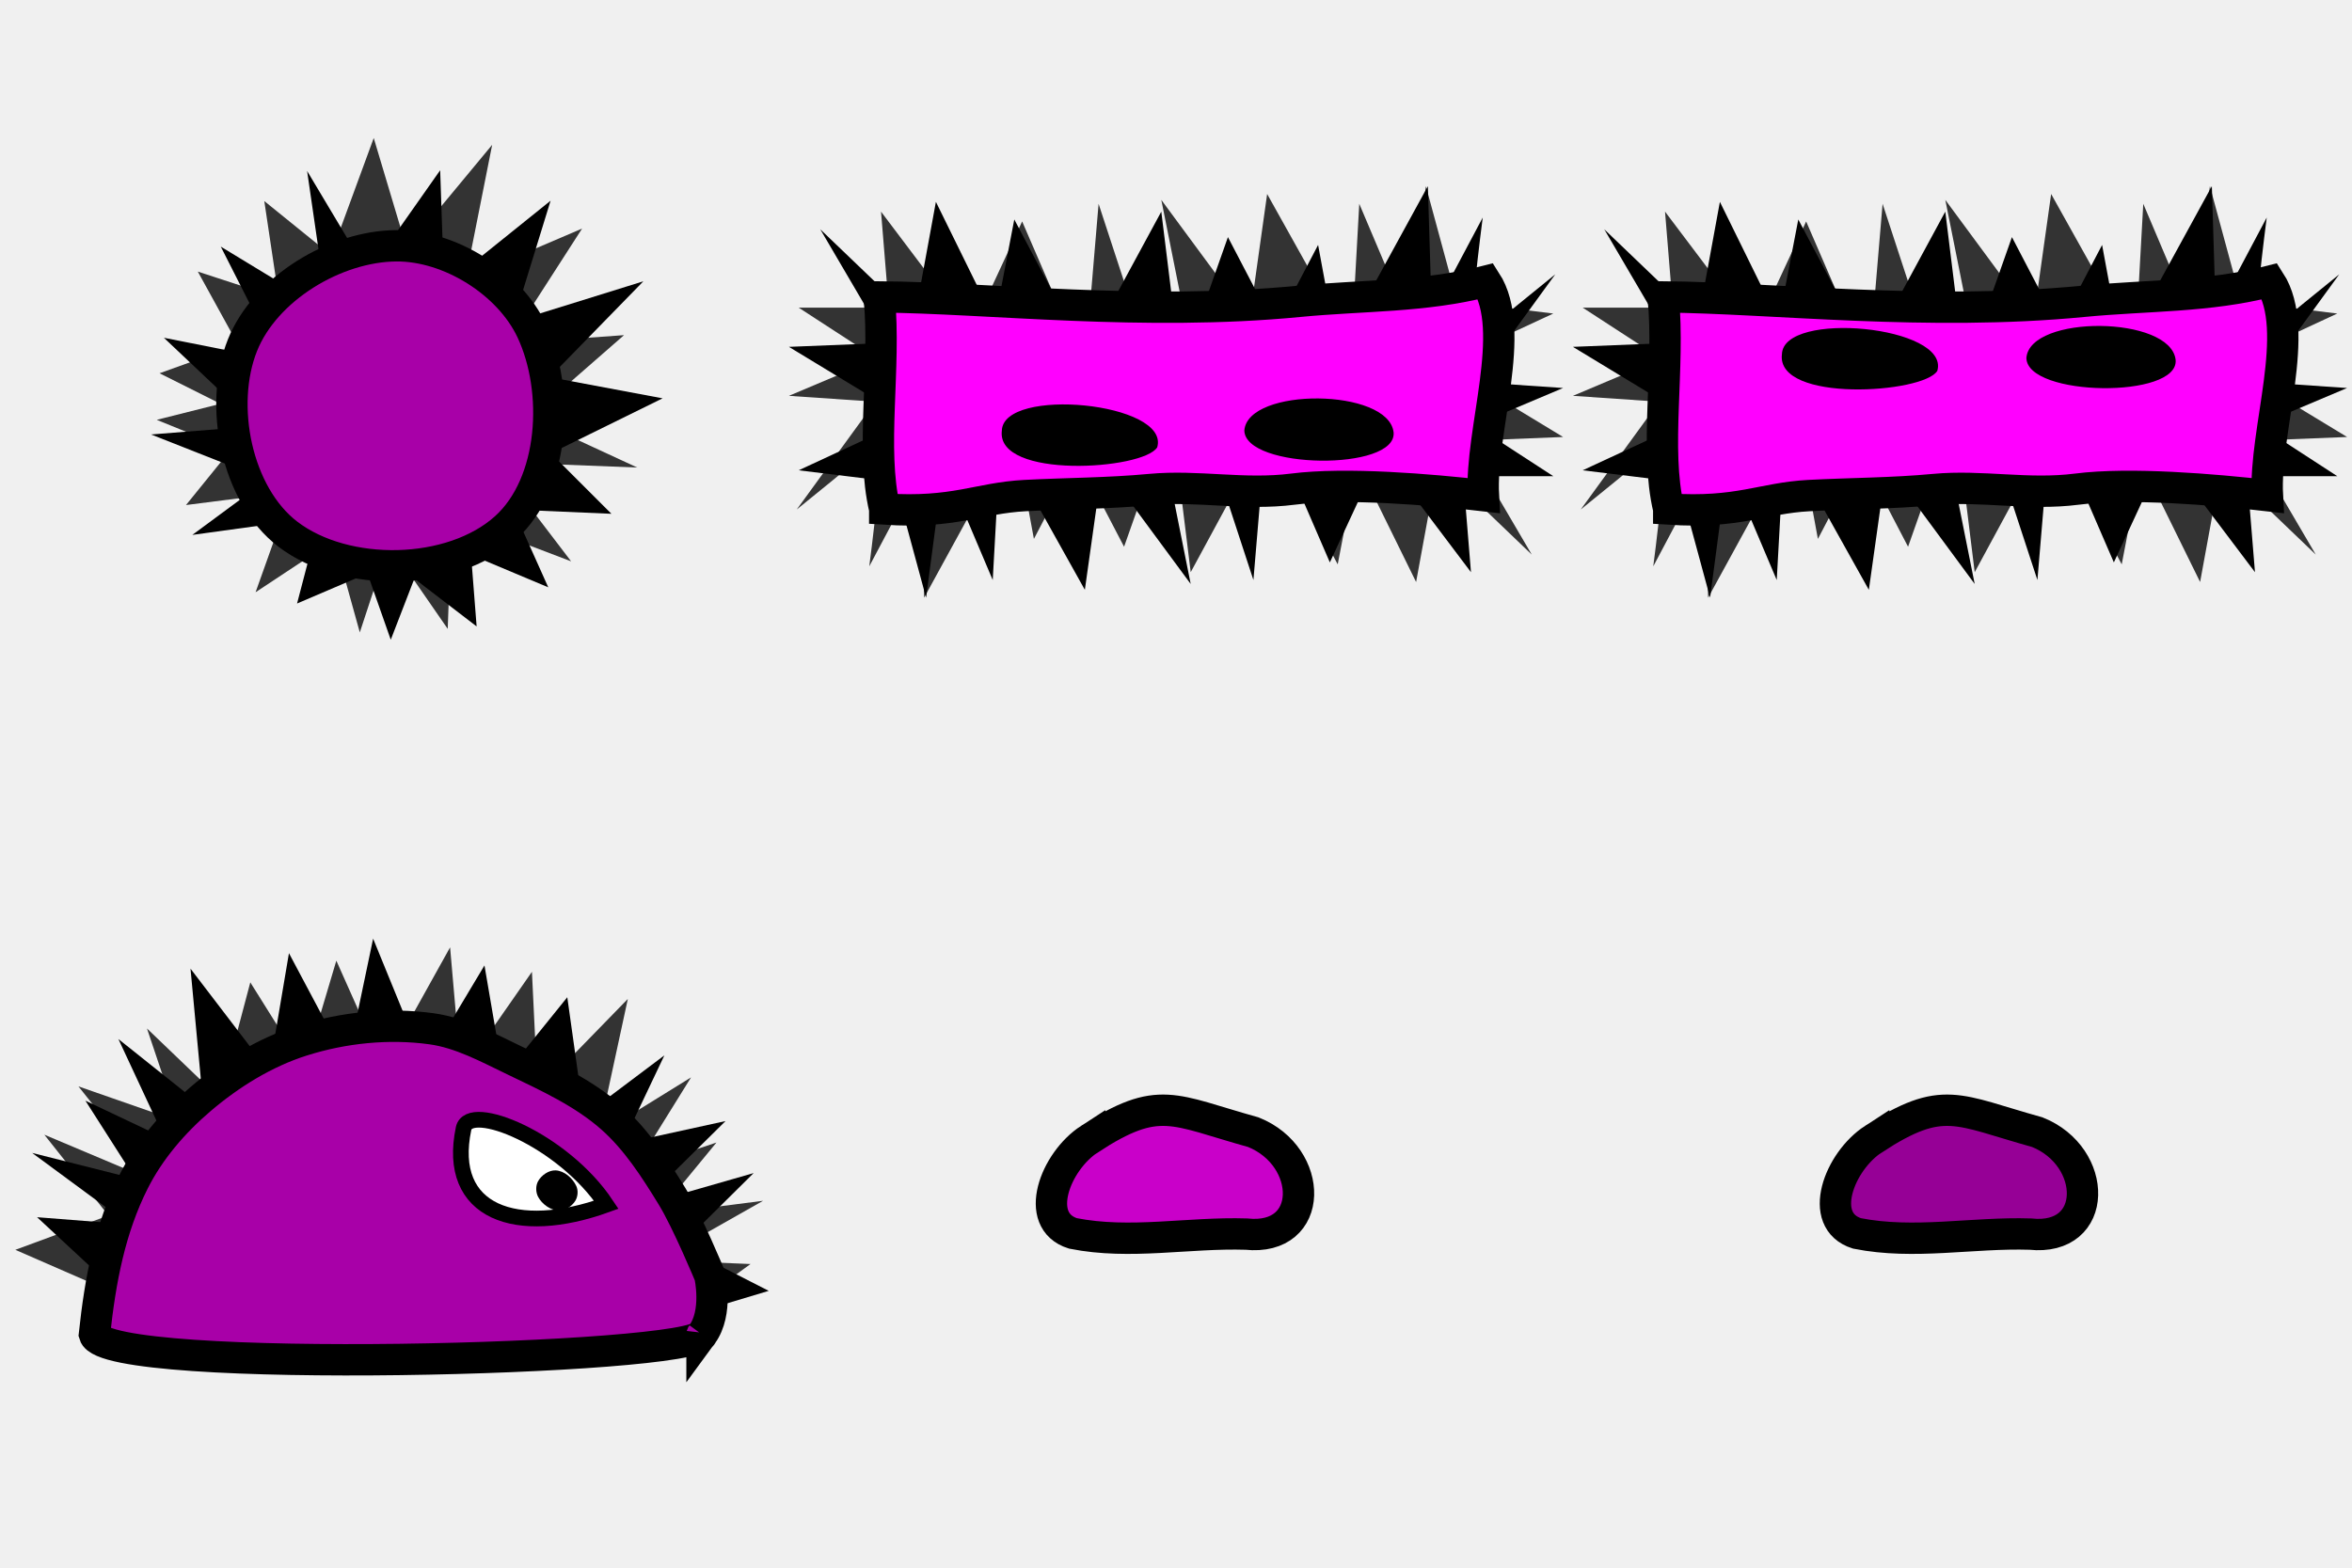
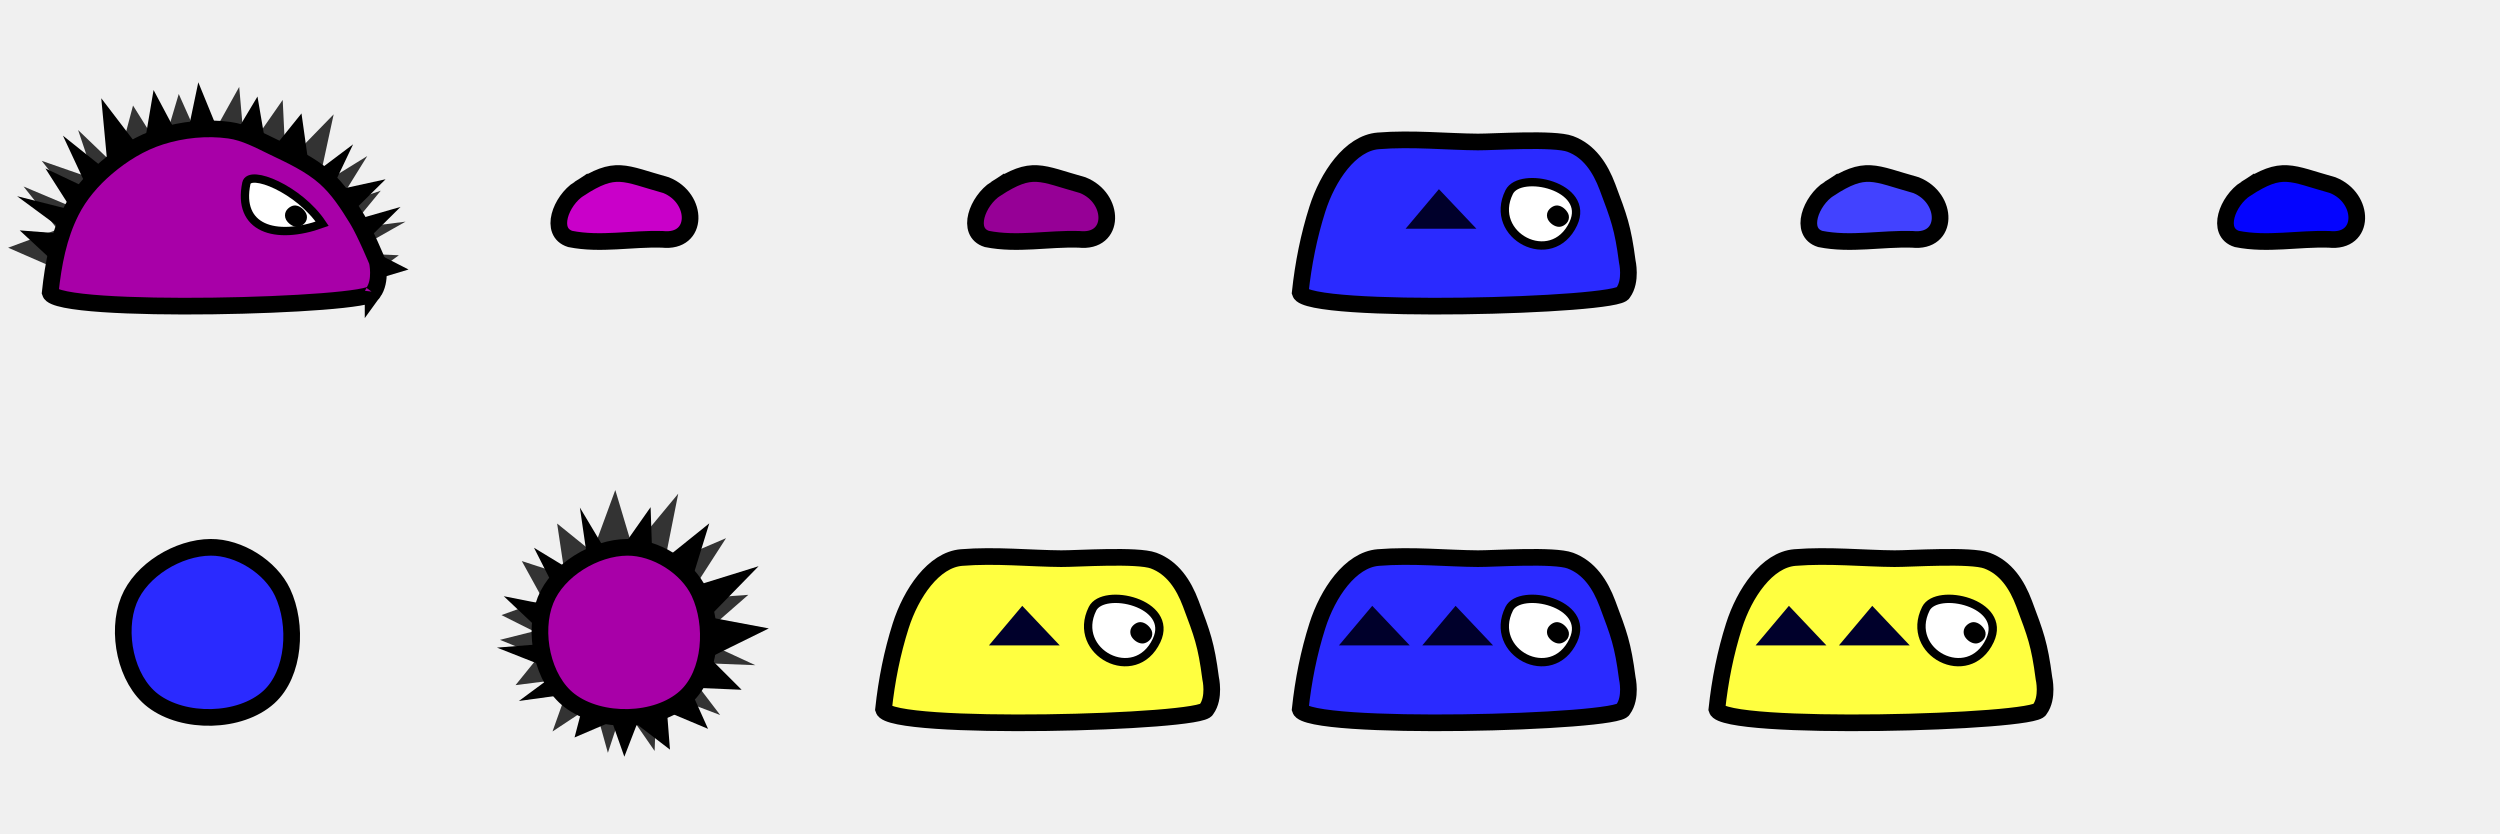
- <svg xmlns="http://www.w3.org/2000/svg" width="150" height="100" id="svg2" version="1.1">
+ <svg xmlns="http://www.w3.org/2000/svg" width="300" height="100" id="svg2" version="1.1">
  <defs id="defs4" />
  <g id="layer1" transform="translate(0,-952.3622)">
-     <g transform="translate(0,-50.00003)" id="g4556-2">
-       <path style="fill:#333333;fill-opacity:1;stroke:none" d="m 91.688,1031.987 -1.375,7.5 -3.75,-7.625 -1.25,6.5 -4.5,-8.5 -4.875,9 -1.25,-10.125 -3,8.5 -3,-5.75 -2.75,5.25 -1.25,-6.75 -5.75,10.5 -0.25,-8.125 -3.25,6.125 c 0,0 1.125,-8.5 0.5,-7.875 -0.625,0.625 -5.125,4.25 -5.125,4.25 l 5,-6.875 -5.5,-0.375 5.625,-2.375 -5,-3.25 5.75,0 -0.5,-6.125 5.75,7.625 3.25,-7 4,9.25 0.875,-10.375 2.375,7.25 3,-0.625 -1.375,-6.875 5.625,7.625 1.125,-8 5.375,9.625 0.5,-9 3.125,7.375 1.125,-8.5 2,7.375 6.125,0.75 -7,3.25 7.625,4.625 -6.25,0.25 4.25,7.25 z" id="path4504-5" />
-       <path id="path4502-2" d="m 58.312,1022.737 1.375,-7.5 3.75,7.625 1.25,-6.5 4.5,8.5 4.875,-9 1.25,10.125 3,-8.5 3,5.75 2.75,-5.25 1.25,6.75 5.75,-10.5 0.25,8.125 3.25,-6.125 c 0,0 -1.125,8.5 -0.5,7.875 0.625,-0.625 5.125,-4.25 5.125,-4.25 l -5,6.875 5.5,0.375 -5.625,2.375 5,3.25 -5.75,0 0.5,6.125 -5.75,-7.625 -3.25,7 -4,-9.25 -0.875,10.375 -2.375,-7.25 -3,0.625 1.375,6.875 -5.625,-7.625 -1.125,8 -5.375,-9.625 -0.5,9 -3.125,-7.375 -1.125,8.5 -2,-7.375 -6.125,-0.75 7,-3.25 -7.625,-4.625 6.25,-0.25 -4.25,-7.25 z" style="fill:#000000;fill-opacity:1;stroke:none" />
-       <path id="path4476-92" d="m 56.424,1034.835 c 4.471,0.289 5.952,-0.702 8.942,-0.861 2.668,-0.141 5.316,-0.134 7.991,-0.386 3.031,-0.286 5.983,0.375 9.094,-0.024 3.371,-0.432 8.787,0.022 12.154,0.41 -0.226,-4.152 2.206,-10.491 0.151,-13.669 -3.9,1.01 -7.854,0.887 -11.904,1.279 -9.923,0.96 -19.782,-0.225 -26.778,-0.285 0.437,4.584 -0.571,9.653 0.35,13.535 z" style="fill:#ff00ff;stroke:#000000;stroke-width:2;stroke-linecap:butt;stroke-linejoin:miter;stroke-miterlimit:4;stroke-opacity:1;stroke-dasharray:none" />
-       <path style="fill:#000000;fill-opacity:1;stroke:none" d="m 63.893,1029.836 c -0.375,3.111 9.032,2.505 9.91,1.058 0.831,-2.869 -9.835,-3.885 -9.91,-1.058 z" id="path3917-4-6" />
-       <path style="fill:#000000;fill-opacity:1;stroke:none" d="m 88.877,1029.939 c -0.326,-2.828 -9.302,-2.892 -9.518,-0.119 0.039,2.486 9.75,2.613 9.518,0.119 z" id="path3919-7-7" />
+     <g id="g4616-4-5" transform="matrix(-1,0,0,1,203.5948,-47.69887)" style="fill:#2a2aff;fill-opacity:1">
+       <path id="path4024-4-80" d="m 8.823,1035.185 c 0.375,1.625 38,2.625 38.75,0 -0.375,-3.5 -1.043,-6.817 -2.058,-10.015 -1.247,-3.93 -3.966,-7.932 -7.303,-8.204 -4.044,-0.331 -8.343,0.111 -11.962,0.134 -1.873,0.012 -9.131,-0.491 -11.084,0.232 -2.263,0.837 -3.6,2.857 -4.47,5.174 -1.36,3.626 -1.841,4.839 -2.373,8.929 0,0 -0.539,2.338 0.5,3.75 z" style="fill:#2a2aff;fill-opacity:1;stroke:#000000;stroke-width:2;stroke-linecap:butt;stroke-linejoin:miter;stroke-miterlimit:4;stroke-opacity:1;stroke-dasharray:none" />
    </g>
-     <g transform="translate(50,-50.00003)" id="g4556-7-4">
-       <path style="fill:#333333;fill-opacity:1;stroke:none" d="m 91.688,1031.987 -1.375,7.5 -3.75,-7.625 -1.25,6.5 -4.5,-8.5 -4.875,9 -1.25,-10.125 -3,8.5 -3,-5.75 -2.75,5.25 -1.25,-6.75 -5.75,10.5 -0.25,-8.125 -3.25,6.125 c 0,0 1.125,-8.5 0.5,-7.875 -0.625,0.625 -5.125,4.25 -5.125,4.25 l 5,-6.875 -5.5,-0.375 5.625,-2.375 -5,-3.25 5.75,0 -0.5,-6.125 5.75,7.625 3.25,-7 4,9.25 0.875,-10.375 2.375,7.25 3,-0.625 -1.375,-6.875 5.625,7.625 1.125,-8 5.375,9.625 0.5,-9 3.125,7.375 1.125,-8.5 2,7.375 6.125,0.75 -7,3.25 7.625,4.625 -6.25,0.25 4.25,7.25 z" id="path4504-2-2" />
-       <path id="path4502-3-7" d="m 58.312,1022.737 1.375,-7.5 3.75,7.625 1.25,-6.5 4.5,8.5 4.875,-9 1.25,10.125 3,-8.5 3,5.75 2.75,-5.25 1.25,6.75 5.75,-10.5 0.25,8.125 3.25,-6.125 c 0,0 -1.125,8.5 -0.5,7.875 0.625,-0.625 5.125,-4.25 5.125,-4.25 l -5,6.875 5.5,0.375 -5.625,2.375 5,3.25 -5.75,0 0.5,6.125 -5.75,-7.625 -3.25,7 -4,-9.25 -0.875,10.375 -2.375,-7.25 -3,0.625 1.375,6.875 -5.625,-7.625 -1.125,8 -5.375,-9.625 -0.5,9 -3.125,-7.375 -1.125,8.5 -2,-7.375 -6.125,-0.75 7,-3.25 -7.625,-4.625 6.25,-0.25 -4.25,-7.25 z" style="fill:#000000;fill-opacity:1;stroke:none" />
-       <path id="path4476-9-4" d="m 56.424,1034.835 c 4.471,0.289 5.952,-0.702 8.942,-0.861 2.668,-0.141 5.316,-0.134 7.991,-0.386 3.031,-0.286 5.983,0.375 9.094,-0.024 3.371,-0.432 8.787,0.022 12.154,0.41 -0.226,-4.152 2.206,-10.491 0.151,-13.669 -3.9,1.01 -7.854,0.887 -11.904,1.279 -9.923,0.96 -19.782,-0.225 -26.778,-0.285 0.437,4.584 -0.571,9.653 0.35,13.535 z" style="fill:#ff00ff;stroke:#000000;stroke-width:2;stroke-linecap:butt;stroke-linejoin:miter;stroke-miterlimit:4;stroke-opacity:1;stroke-dasharray:none" />
+     <path style="fill:#4242ff;fill-opacity:1;stroke:#000000;stroke-width:2;stroke-linecap:butt;stroke-linejoin:miter;stroke-miterlimit:4;stroke-opacity:1;stroke-dasharray:none" d="m 219.494,975.015 c 4.425,-2.865 5.302,-1.859 10.438,-0.433 3.879,1.553 3.95,6.97 -0.451,6.501 -3.68,-0.118 -7.413,0.682 -11.053,-0.045 -2.57,-0.81 -1.133,-4.6 1.066,-6.024 z" id="path4583-7-1" />
+     <g transform="translate(120.3805,-99.84317)" id="g4880-6-7-78">
+       <path transform="translate(0,952.3622)" id="path4876-7-7-1" d="m 68.413,126.693 c 2.127,-4.526 -6.387,-6.418 -7.69,-3.801 -2.604,5.231 5.116,9.278 7.69,3.801 z" style="fill:#ffffff;fill-opacity:1;stroke:#000000;stroke-width:1;stroke-linecap:butt;stroke-linejoin:miter;stroke-miterlimit:4;stroke-opacity:1;stroke-dasharray:none" />
+       <path id="path4878-2-1-5" d="m 66.5,1076.862 c -0.439,-0.023 -0.91,0.304 -1.125,0.688 -0.163,0.291 -0.157,0.706 0,1 0.248,0.464 0.787,0.86 1.312,0.875 0.411,0.012 0.847,-0.275 1.062,-0.625 0.164,-0.267 0.192,-0.652 0.062,-0.938 -0.228,-0.501 -0.763,-0.972 -1.312,-1 z" style="fill:#000000;fill-opacity:1;stroke:none" />
    </g>
-     <path style="fill:#000000;fill-opacity:1;stroke:none" d="m 113.643,974.961 c -0.375,3.111 9.032,2.505 9.91,1.058 0.831,-2.869 -9.835,-3.885 -9.91,-1.058 z" id="path3917-4-0-0" />
-     <path style="fill:#000000;fill-opacity:1;stroke:none" d="m 138.752,975.314 c -0.326,-2.828 -9.302,-2.892 -9.518,-0.119 0.039,2.486 9.75,2.613 9.518,0.119 z" id="path3919-7-0-1" />
-     <g id="g4616" transform="matrix(-1,0,0,1,53.59477,2.301131)">
-       <path id="path4581" d="m 42.238,1021.574 1.984,-5.909 -4.634,4.443 -1.957,-7.384 -3.439,5.495 -2.047,-6.879 -3.018,6.766 -4.237,-7.616 -0.702,8.048 -4.518,-6.487 -0.366,7.634 -5.75,-5.904 1.871,8.655 -5.902,-3.65 3.682,5.931 -5.302,-1.775 3.763,4.577 -6.737,-0.862 6.686,3.789 -5.884,0.245 4.866,3.535 36.25,-1.923 5.771,-2.518 -5.939,-2.189 4.089,-5.155 -6.957,2.932 4.78,-6.013 z" style="fill:#333333;fill-opacity:1;stroke:none" />
-       <path style="fill:#000000;fill-opacity:1;stroke:none" d="m 13.898,1023.01 -2.675,-5.63 5.131,3.858 1.062,-7.565 4.07,5.045 1.211,-7.074 3.804,6.358 3.298,-8.067 1.657,7.907 3.711,-6.98 1.274,7.536 5.004,-6.548 -0.825,8.817 5.424,-4.328 -2.948,6.327 5.052,-2.395 -3.189,4.993 6.586,-1.66 -6.186,4.56 5.871,-0.459 -4.409,4.091 -36.22,2.417 -6.031,-1.811 5.636,-2.882 -4.675,-4.63 7.257,2.081 -5.464,-5.399 z" id="path4502-2-0" />
-       <path id="path4024" d="m 8.823,1035.185 c 0.375,1.625 38,2.625 38.75,0 -0.375,-3.5 -0.993,-6.752 -2.5,-9.75 -1.011,-2.012 -2.538,-3.788 -4.25,-5.25 -1.902,-1.624 -4.116,-2.994 -6.5,-3.75 -2.632,-0.834 -5.514,-1.126 -8.25,-0.75 -1.855,0.255 -3.562,1.189 -5.25,2 -2.175,1.045 -4.43,2.074 -6.237,3.672 -1.58,1.397 -2.752,3.219 -3.854,5.018 -0.976,1.593 -2.409,5.061 -2.409,5.061 0,0 -0.539,2.338 0.5,3.75 z" style="fill:#a800a8;fill-opacity:1;stroke:#000000;stroke-width:2;stroke-linecap:butt;stroke-linejoin:miter;stroke-miterlimit:4;stroke-opacity:1;stroke-dasharray:none" />
+     <path style="fill:#0404ff;fill-opacity:1;stroke:#000000;stroke-width:2;stroke-linecap:butt;stroke-linejoin:miter;stroke-miterlimit:4;stroke-opacity:1;stroke-dasharray:none" d="m 269.494,975.015 c 4.425,-2.865 5.302,-1.859 10.438,-0.433 3.879,1.553 3.95,6.97 -0.451,6.501 -3.68,-0.118 -7.413,0.682 -11.053,-0.045 -2.57,-0.81 -1.133,-4.6 1.066,-6.024 z" id="path4583-2-3-8" />
+     <path id="path3862-6-9" d="m 172.67,975.062 4.5,4.75 -8.5,0 z" style="fill:#00002b;stroke:none" />
+     <g id="g4616-5-2" transform="matrix(-1,0,0,1,53.59477,-47.69887)">
+       <path id="path4581-2-0" d="m 42.238,1021.574 1.984,-5.909 -4.634,4.443 -1.957,-7.384 -3.439,5.495 -2.047,-6.879 -3.018,6.766 -4.237,-7.616 -0.702,8.048 -4.518,-6.487 -0.366,7.634 -5.75,-5.904 1.871,8.655 -5.902,-3.65 3.682,5.931 -5.302,-1.775 3.763,4.577 -6.737,-0.862 6.686,3.789 -5.884,0.245 4.866,3.535 36.25,-1.923 5.771,-2.518 -5.939,-2.189 4.089,-5.155 -6.957,2.932 4.78,-6.013 z" style="fill:#333333;fill-opacity:1;stroke:none" />
+       <path style="fill:#000000;fill-opacity:1;stroke:none" d="m 13.898,1023.01 -2.675,-5.63 5.131,3.858 1.062,-7.565 4.07,5.045 1.211,-7.074 3.804,6.358 3.298,-8.067 1.657,7.907 3.711,-6.98 1.274,7.536 5.004,-6.548 -0.825,8.817 5.424,-4.328 -2.948,6.327 5.052,-2.395 -3.189,4.993 6.586,-1.66 -6.186,4.56 5.871,-0.459 -4.409,4.091 -36.22,2.417 -6.031,-1.811 5.636,-2.882 -4.675,-4.63 7.257,2.081 -5.464,-5.399 z" id="path4502-2-0-9-6" />
+       <path id="path4024-4-2" d="m 8.823,1035.185 c 0.375,1.625 38,2.625 38.75,0 -0.375,-3.5 -0.993,-6.752 -2.5,-9.75 -1.011,-2.012 -2.538,-3.788 -4.25,-5.25 -1.902,-1.624 -4.116,-2.994 -6.5,-3.75 -2.632,-0.834 -5.514,-1.126 -8.25,-0.75 -1.855,0.255 -3.562,1.189 -5.25,2 -2.175,1.045 -4.43,2.074 -6.237,3.672 -1.58,1.397 -2.752,3.219 -3.854,5.018 -0.976,1.593 -2.409,5.061 -2.409,5.061 0,0 -0.539,2.338 0.5,3.75 z" style="fill:#a800a8;fill-opacity:1;stroke:#000000;stroke-width:2;stroke-linecap:butt;stroke-linejoin:miter;stroke-miterlimit:4;stroke-opacity:1;stroke-dasharray:none" />
    </g>
-     <path style="fill:#c900c9;fill-opacity:1;stroke:#000000;stroke-width:2;stroke-linecap:butt;stroke-linejoin:miter;stroke-miterlimit:4;stroke-opacity:1;stroke-dasharray:none" d="m 69.494,1025.015 c 4.425,-2.865 5.302,-1.859 10.438,-0.433 3.879,1.553 3.95,6.97 -0.451,6.501 -3.68,-0.118 -7.413,0.682 -11.053,-0.045 -2.57,-0.81 -1.133,-4.6 1.066,-6.024 z" id="path4583" />
-     <g transform="translate(-29.7445,-49.8432)" id="g4880-6">
-       <path transform="translate(0,952.3622)" id="path4876-7" d="m 68.413,126.693 c -2.77,-4.164 -8.743,-6.586 -9.104,-4.861 -1.128,5.385 3.412,6.917 9.104,4.861 z" style="fill:#ffffff;fill-opacity:1;stroke:#000000;stroke-width:1;stroke-linecap:butt;stroke-linejoin:miter;stroke-miterlimit:4;stroke-opacity:1;stroke-dasharray:none" />
-       <path id="path4878-2" d="m 65.188,1076.862 c -0.439,-0.023 -0.91,0.304 -1.125,0.688 -0.163,0.291 -0.157,0.706 0,1 0.248,0.464 0.787,0.86 1.312,0.875 0.411,0.012 0.847,-0.275 1.062,-0.625 0.164,-0.267 0.192,-0.652 0.062,-0.938 -0.228,-0.501 -0.763,-0.972 -1.312,-1 z" style="fill:#000000;fill-opacity:1;stroke:none" />
+     <path style="fill:#c900c9;fill-opacity:1;stroke:#000000;stroke-width:2;stroke-linecap:butt;stroke-linejoin:miter;stroke-miterlimit:4;stroke-opacity:1;stroke-dasharray:none" d="m 69.494,975.015 c 4.425,-2.865 5.302,-1.859 10.438,-0.433 3.879,1.553 3.95,6.97 -0.451,6.501 -3.68,-0.118 -7.413,0.682 -11.053,-0.045 -2.57,-0.81 -1.133,-4.6 1.066,-6.024 z" id="path4583-24-8" />
+     <g transform="translate(-29.7445,-99.84317)" id="g4880-6-7-7">
+       <path transform="translate(0,952.3622)" id="path4876-7-4-0" d="m 68.413,126.693 c -2.77,-4.164 -8.743,-6.586 -9.104,-4.861 -1.128,5.385 3.412,6.917 9.104,4.861 z" style="fill:#ffffff;fill-opacity:1;stroke:#000000;stroke-width:1;stroke-linecap:butt;stroke-linejoin:miter;stroke-miterlimit:4;stroke-opacity:1;stroke-dasharray:none" />
+       <path id="path4878-2-7-5" d="m 65.188,1076.862 c -0.439,-0.023 -0.91,0.304 -1.125,0.688 -0.163,0.291 -0.157,0.706 0,1 0.248,0.464 0.787,0.86 1.312,0.875 0.411,0.012 0.847,-0.275 1.062,-0.625 0.164,-0.267 0.192,-0.652 0.062,-0.938 -0.228,-0.501 -0.763,-0.972 -1.312,-1 z" style="fill:#000000;fill-opacity:1;stroke:none" />
    </g>
-     <path style="fill:#960096;fill-opacity:1;stroke:#000000;stroke-width:2;stroke-linecap:butt;stroke-linejoin:miter;stroke-miterlimit:4;stroke-opacity:1;stroke-dasharray:none" d="m 119.494,1025.015 c 4.425,-2.865 5.302,-1.859 10.438,-0.433 3.879,1.553 3.95,6.97 -0.451,6.501 -3.68,-0.118 -7.413,0.682 -11.053,-0.045 -2.57,-0.81 -1.133,-4.6 1.066,-6.024 z" id="path4583-2" />
-     <path id="path4502-2-0-7" d="m 28.814,985.269 7.609,2.9 -4.83,-6.335 9.05,0.351 -6.873,-3.177 6.027,-5.267 -7.39,0.531 4.716,-7.329 -7.427,3.178 1.692,-8.521 -5.455,6.58 -2.098,-7.014 -2.737,7.456 -4.243,-3.435 0.925,6.188 -5.164,-1.688 2.576,4.679 -5.017,1.806 3.889,1.947 -4.068,1.024 4.716,1.918 -2.85,3.517 6.726,-0.859 -2.288,6.421 5.014,-3.315 1.633,5.876 1.857,-5.645 3.75,5.421 z" style="fill:#333333;fill-opacity:1;stroke:none" />
-     <path style="fill:#000000;fill-opacity:1;stroke:none" d="m 17.765,975.356 -3.685,-7.262 6.808,4.136 -1.302,-8.962 3.883,6.501 4.603,-6.548 0.25,7.405 6.792,-5.462 -2.378,7.721 8.295,-2.579 -5.969,6.117 7.196,1.348 -7.126,3.507 3.862,3.858 -6.251,-0.268 2.223,4.958 -4.925,-2.069 0.356,4.563 -3.97,-3.046 -1.506,3.895 -1.487,-4.229 -4.489,1.919 1.437,-5.493 -8.116,1.116 4.741,-3.499 -7.372,-2.906 6.775,-0.54 -5.958,-5.629 z" id="path3906" />
-     <path style="fill:#a800a8;stroke:#000000;stroke-width:2;stroke-linecap:butt;stroke-linejoin:miter;stroke-opacity:1;stroke-miterlimit:4;stroke-dasharray:none;fill-opacity:1" d="m 25.279,968.04 c 3.397,-0.022 7.186,2.343 8.631,5.418 1.797,3.827 1.471,9.741 -1.668,12.573 -3.439,3.102 -10.211,3.216 -13.889,0.401 -3.28,-2.511 -4.424,-8.216 -2.889,-12.051 1.448,-3.616 5.92,-6.316 9.815,-6.341 z" id="path3126" />
+     <path style="fill:#960096;fill-opacity:1;stroke:#000000;stroke-width:2;stroke-linecap:butt;stroke-linejoin:miter;stroke-miterlimit:4;stroke-opacity:1;stroke-dasharray:none" d="m 119.494,975.015 c 4.425,-2.865 5.302,-1.859 10.438,-0.433 3.879,1.553 3.95,6.97 -0.451,6.501 -3.68,-0.118 -7.413,0.682 -11.053,-0.045 -2.57,-0.81 -1.133,-4.6 1.066,-6.024 z" id="path4583-2-8-0" />
+     <g id="g4616-4-3-5" transform="matrix(-1,0,0,1,253.5948,2.3011)" style="fill:#ffff40;fill-opacity:1">
+       <path id="path4024-4-8-4" d="m 8.823,1035.185 c 0.375,1.625 38,2.625 38.75,0 -0.375,-3.5 -1.043,-6.817 -2.058,-10.015 -1.247,-3.93 -3.966,-7.932 -7.303,-8.204 -4.044,-0.331 -8.343,0.111 -11.962,0.134 -1.873,0.012 -9.131,-0.491 -11.084,0.232 -2.263,0.837 -3.6,2.857 -4.47,5.174 -1.36,3.626 -1.841,4.839 -2.373,8.929 0,0 -0.539,2.338 0.5,3.75 z" style="fill:#ffff40;fill-opacity:1;stroke:#000000;stroke-width:2;stroke-linecap:butt;stroke-linejoin:miter;stroke-miterlimit:4;stroke-opacity:1;stroke-dasharray:none" />
+     </g>
+     <g transform="translate(170.3805,-49.8433)" id="g4880-6-7-3-7">
+       <path transform="translate(0,952.3622)" id="path4876-7-7-0-9" d="m 68.413,126.693 c 2.127,-4.526 -6.387,-6.418 -7.69,-3.801 -2.604,5.231 5.116,9.278 7.69,3.801 z" style="fill:#ffffff;fill-opacity:1;stroke:#000000;stroke-width:1;stroke-linecap:butt;stroke-linejoin:miter;stroke-miterlimit:4;stroke-opacity:1;stroke-dasharray:none" />
+       <path id="path4878-2-1-3-6" d="m 66.5,1076.862 c -0.439,-0.023 -0.91,0.304 -1.125,0.688 -0.163,0.291 -0.157,0.706 0,1 0.248,0.464 0.787,0.86 1.312,0.875 0.411,0.012 0.847,-0.275 1.062,-0.625 0.164,-0.267 0.192,-0.652 0.062,-0.938 -0.228,-0.501 -0.763,-0.972 -1.312,-1 z" style="fill:#000000;fill-opacity:1;stroke:none" />
+     </g>
+     <path id="path4502-2-0-7-5-1" d="m 78.814,1035.269 7.609,2.9 -4.83,-6.335 9.05,0.351 -6.873,-3.177 6.027,-5.267 -7.39,0.531 4.716,-7.329 -7.427,3.178 1.692,-8.521 -5.455,6.58 -2.098,-7.014 -2.737,7.456 -4.243,-3.435 0.925,6.188 -5.164,-1.688 2.576,4.679 -5.017,1.806 3.889,1.948 -4.068,1.024 4.716,1.918 -2.85,3.517 6.726,-0.859 -2.288,6.421 5.014,-3.315 1.633,5.876 1.857,-5.645 3.75,5.421 z" style="fill:#333333;fill-opacity:1;stroke:none" />
+     <path style="fill:#000000;fill-opacity:1;stroke:none" d="m 67.765,1025.356 -3.685,-7.262 6.808,4.136 -1.302,-8.962 3.883,6.501 4.603,-6.548 0.25,7.405 6.792,-5.462 -2.378,7.721 8.295,-2.579 -5.969,6.117 7.196,1.348 -7.126,3.507 3.862,3.858 -6.251,-0.268 2.223,4.957 -4.925,-2.069 0.356,4.563 -3.97,-3.046 -1.506,3.895 -1.487,-4.229 -4.489,1.919 1.437,-5.493 -8.116,1.116 4.741,-3.499 -7.372,-2.906 6.775,-0.54 -5.958,-5.629 z" id="path3906-5-1" />
+     <path style="fill:#a800a8;fill-opacity:1;stroke:#000000;stroke-width:2;stroke-linecap:butt;stroke-linejoin:miter;stroke-miterlimit:4;stroke-opacity:1;stroke-dasharray:none" d="m 75.279,1018.04 c 3.397,-0.022 7.186,2.344 8.631,5.418 1.797,3.826 1.471,9.741 -1.668,12.573 -3.439,3.102 -10.211,3.216 -13.889,0.401 -3.28,-2.511 -4.424,-8.216 -2.889,-12.051 1.448,-3.616 5.92,-6.316 9.815,-6.341 z" id="path3126-85-6" />
+     <g id="g4616-4-3" transform="matrix(-1,0,0,1,153.5948,2.3011)" style="fill:#ffff40;fill-opacity:1">
+       <path id="path4024-4-8" d="m 8.823,1035.185 c 0.375,1.625 38,2.625 38.75,0 -0.375,-3.5 -1.043,-6.817 -2.058,-10.015 -1.247,-3.93 -3.966,-7.932 -7.303,-8.204 -4.044,-0.331 -8.343,0.111 -11.962,0.134 -1.873,0.012 -9.131,-0.491 -11.084,0.232 -2.263,0.837 -3.6,2.857 -4.47,5.174 -1.36,3.626 -1.841,4.839 -2.373,8.929 0,0 -0.539,2.338 0.5,3.75 z" style="fill:#ffff40;fill-opacity:1;stroke:#000000;stroke-width:2;stroke-linecap:butt;stroke-linejoin:miter;stroke-miterlimit:4;stroke-opacity:1;stroke-dasharray:none" />
+     </g>
+     <g transform="translate(70.3805,-49.8433)" id="g4880-6-7-3">
+       <path transform="translate(0,952.3622)" id="path4876-7-7-0" d="m 68.413,126.693 c 2.127,-4.526 -6.387,-6.418 -7.69,-3.801 -2.604,5.231 5.116,9.278 7.69,3.801 z" style="fill:#ffffff;fill-opacity:1;stroke:#000000;stroke-width:1;stroke-linecap:butt;stroke-linejoin:miter;stroke-miterlimit:4;stroke-opacity:1;stroke-dasharray:none" />
+       <path id="path4878-2-1-3" d="m 66.5,1076.862 c -0.439,-0.023 -0.91,0.304 -1.125,0.688 -0.163,0.291 -0.157,0.706 0,1 0.248,0.464 0.787,0.86 1.312,0.875 0.411,0.012 0.847,-0.275 1.062,-0.625 0.164,-0.267 0.192,-0.652 0.062,-0.938 -0.228,-0.501 -0.763,-0.972 -1.312,-1 z" style="fill:#000000;fill-opacity:1;stroke:none" />
+     </g>
+     <path id="path3862-6-1" d="m 122.67,1025.062 4.5,4.75 -8.5,0 z" style="fill:#00002b;stroke:none" />
+     <g id="g4616-4-5-9" transform="matrix(-1,0,0,1,203.5948,2.3011)" style="fill:#2a2aff;fill-opacity:1">
+       <path id="path4024-4-80-2" d="m 8.823,1035.185 c 0.375,1.625 38,2.625 38.75,0 -0.375,-3.5 -1.043,-6.817 -2.058,-10.015 -1.247,-3.93 -3.966,-7.932 -7.303,-8.204 -4.044,-0.331 -8.343,0.111 -11.962,0.134 -1.873,0.012 -9.131,-0.491 -11.084,0.232 -2.263,0.837 -3.6,2.857 -4.47,5.174 -1.36,3.626 -1.841,4.839 -2.373,8.929 0,0 -0.539,2.338 0.5,3.75 z" style="fill:#2a2aff;fill-opacity:1;stroke:#000000;stroke-width:2;stroke-linecap:butt;stroke-linejoin:miter;stroke-miterlimit:4;stroke-opacity:1;stroke-dasharray:none" />
+     </g>
+     <g transform="translate(120.3805,-49.8432)" id="g4880-6-7-78-8">
+       <path transform="translate(0,952.3622)" id="path4876-7-7-1-2" d="m 68.413,126.693 c 2.127,-4.526 -6.387,-6.418 -7.69,-3.801 -2.604,5.231 5.116,9.278 7.69,3.801 z" style="fill:#ffffff;fill-opacity:1;stroke:#000000;stroke-width:1;stroke-linecap:butt;stroke-linejoin:miter;stroke-miterlimit:4;stroke-opacity:1;stroke-dasharray:none" />
+       <path id="path4878-2-1-5-6" d="m 66.5,1076.862 c -0.439,-0.023 -0.91,0.304 -1.125,0.688 -0.163,0.291 -0.157,0.706 0,1 0.248,0.464 0.787,0.86 1.312,0.875 0.411,0.012 0.847,-0.275 1.062,-0.625 0.164,-0.267 0.192,-0.652 0.062,-0.938 -0.228,-0.501 -0.763,-0.972 -1.312,-1 z" style="fill:#000000;fill-opacity:1;stroke:none" />
+     </g>
+     <g id="g4767">
+       <path style="fill:#00002b;stroke:none" d="m 174.67,1025.062 4.5,4.75 -8.5,0 z" id="path3862-6-9-6" />
+       <path style="fill:#00002b;stroke:none" d="m 164.67,1025.062 4.5,4.75 -8.5,0 z" id="path3862-6-9-6-2" />
+     </g>
+     <path style="fill:#2a2aff;fill-opacity:1;stroke:#000000;stroke-width:2;stroke-linecap:butt;stroke-linejoin:miter;stroke-miterlimit:4;stroke-opacity:1;stroke-dasharray:none" d="m 25.279,1018.04 c 3.397,-0.022 7.186,2.344 8.631,5.418 1.797,3.826 1.471,9.741 -1.668,12.573 -3.439,3.102 -10.211,3.216 -13.889,0.401 -3.28,-2.511 -4.425,-8.216 -2.889,-12.051 1.448,-3.616 5.92,-6.316 9.815,-6.341 z" id="path3126-8" />
+     <g transform="translate(50,0)" id="g4767-0">
+       <path style="fill:#00002b;stroke:none" d="m 174.67,1025.062 4.5,4.75 -8.5,0 z" id="path3862-6-9-6-5" />
+       <path style="fill:#00002b;stroke:none" d="m 164.67,1025.062 4.5,4.75 -8.5,0 z" id="path3862-6-9-6-2-8" />
+     </g>
  </g>
</svg>
